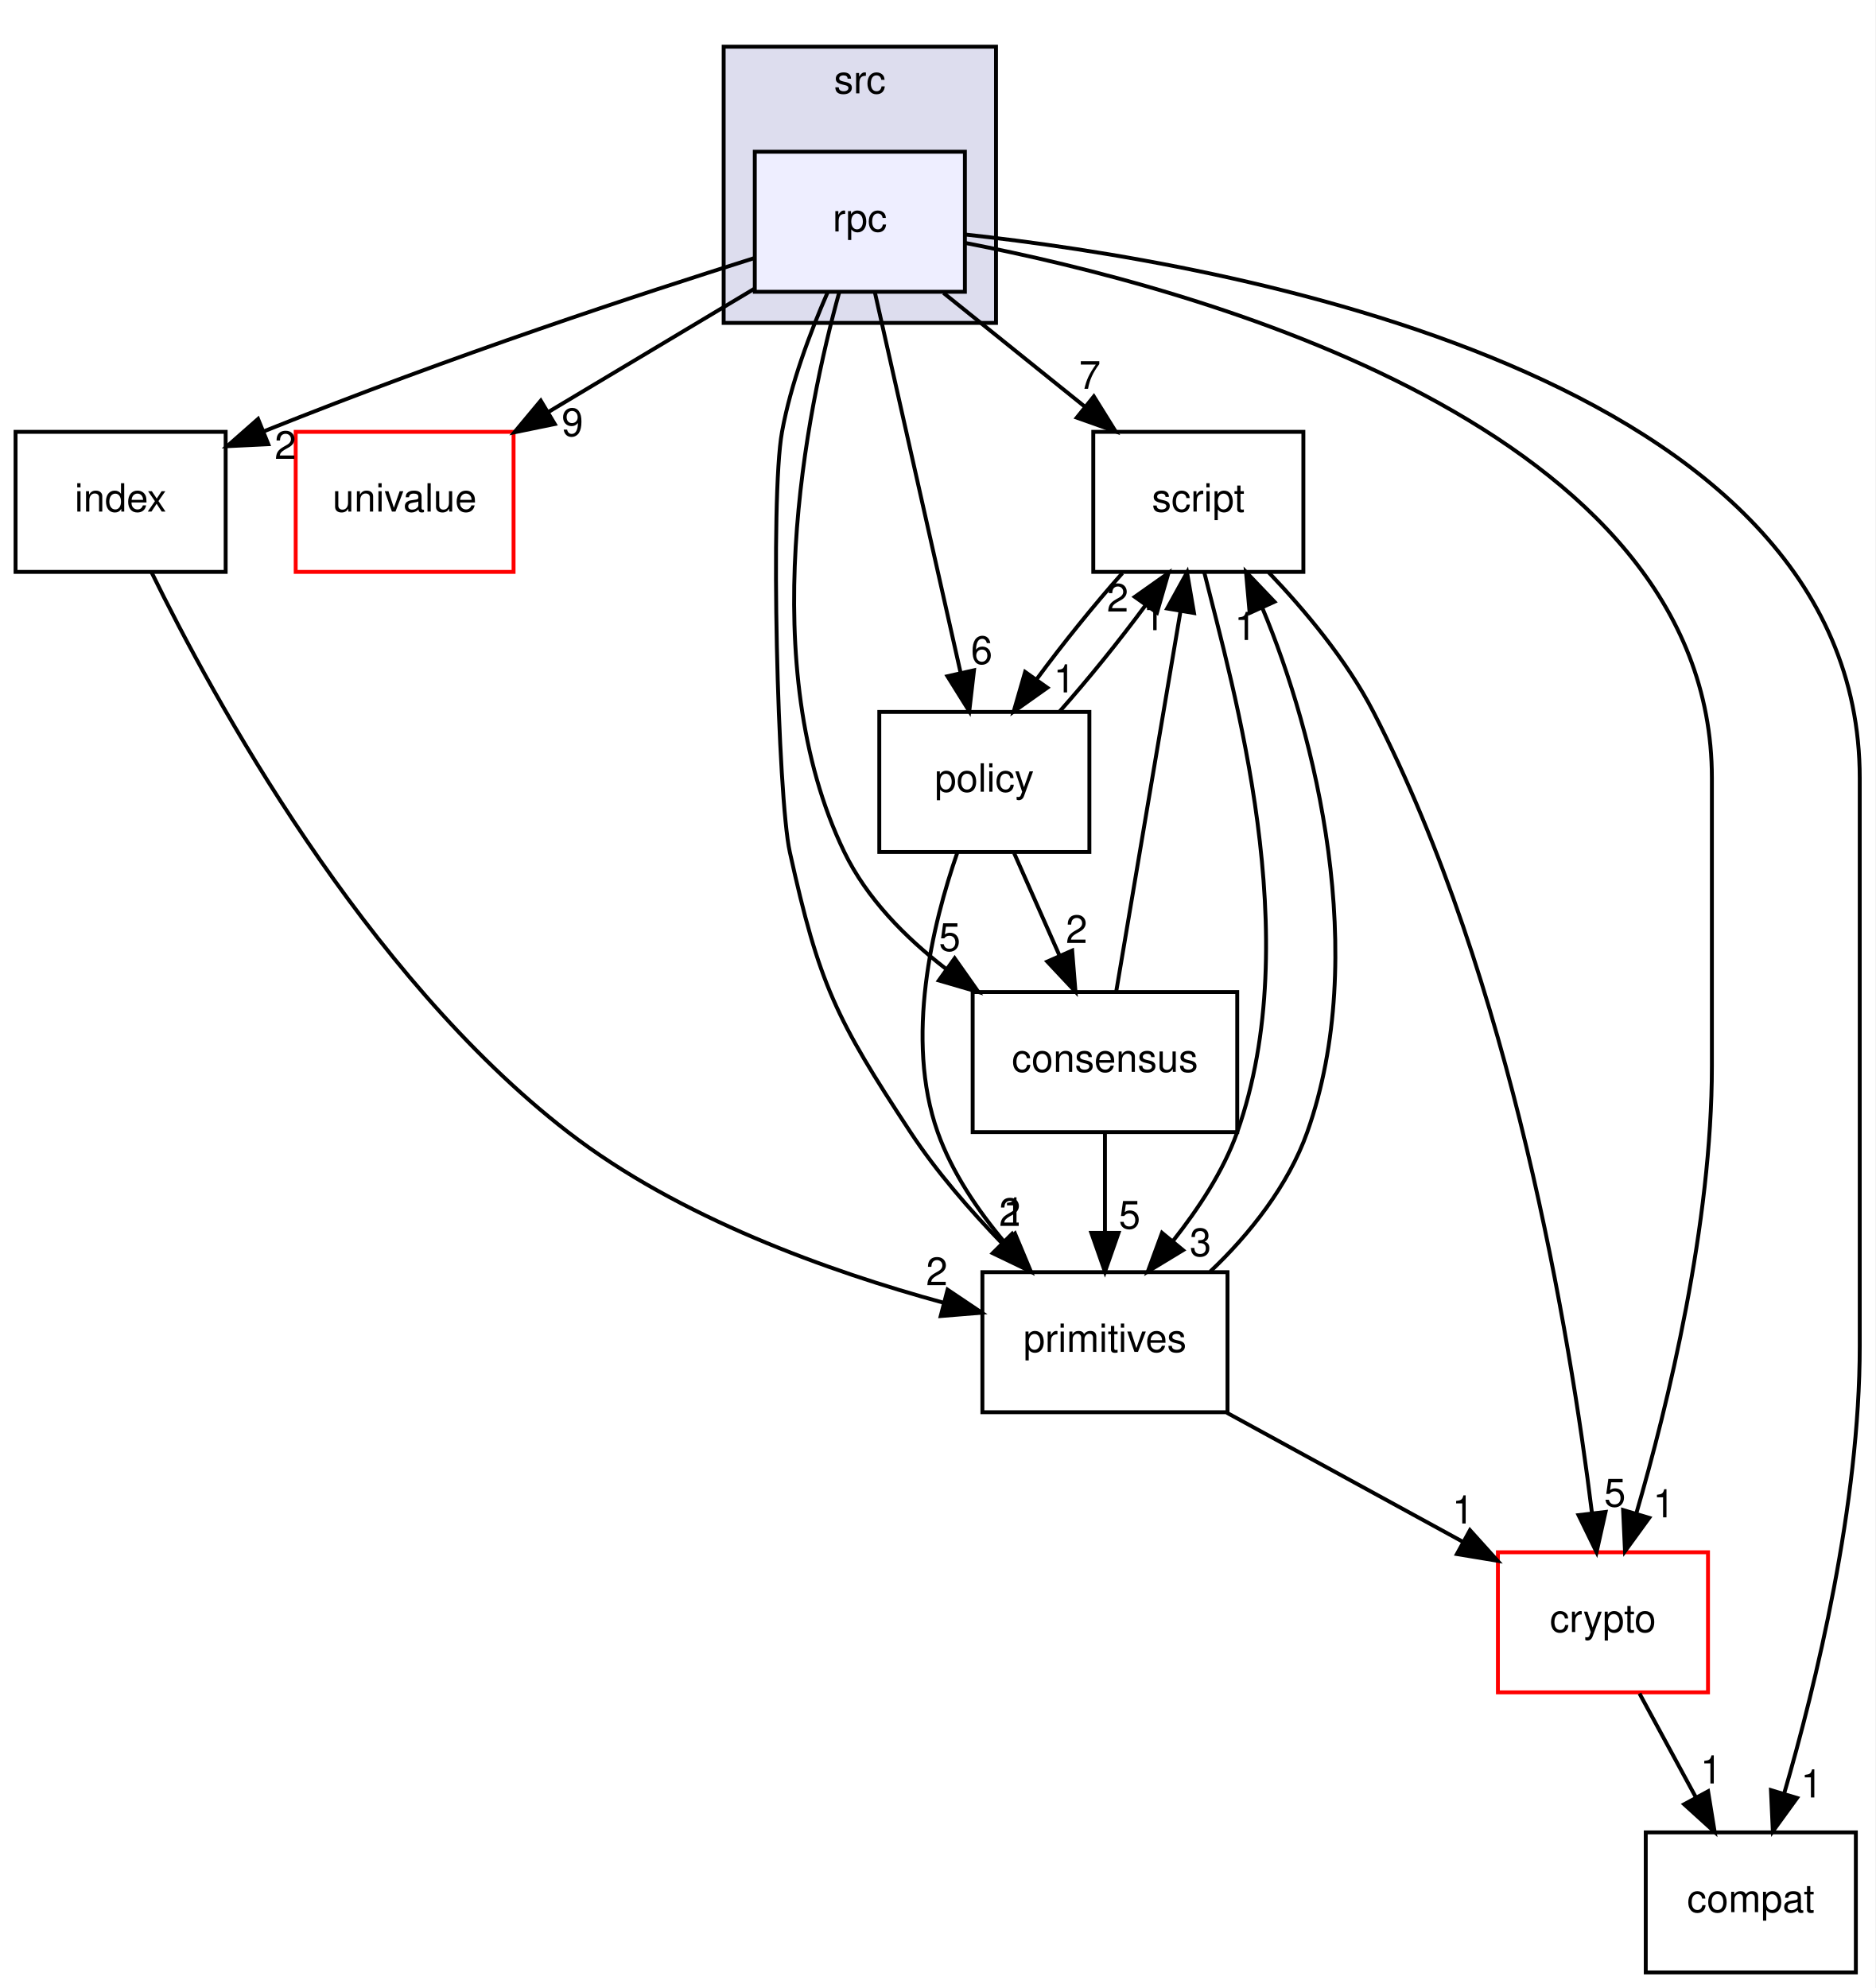
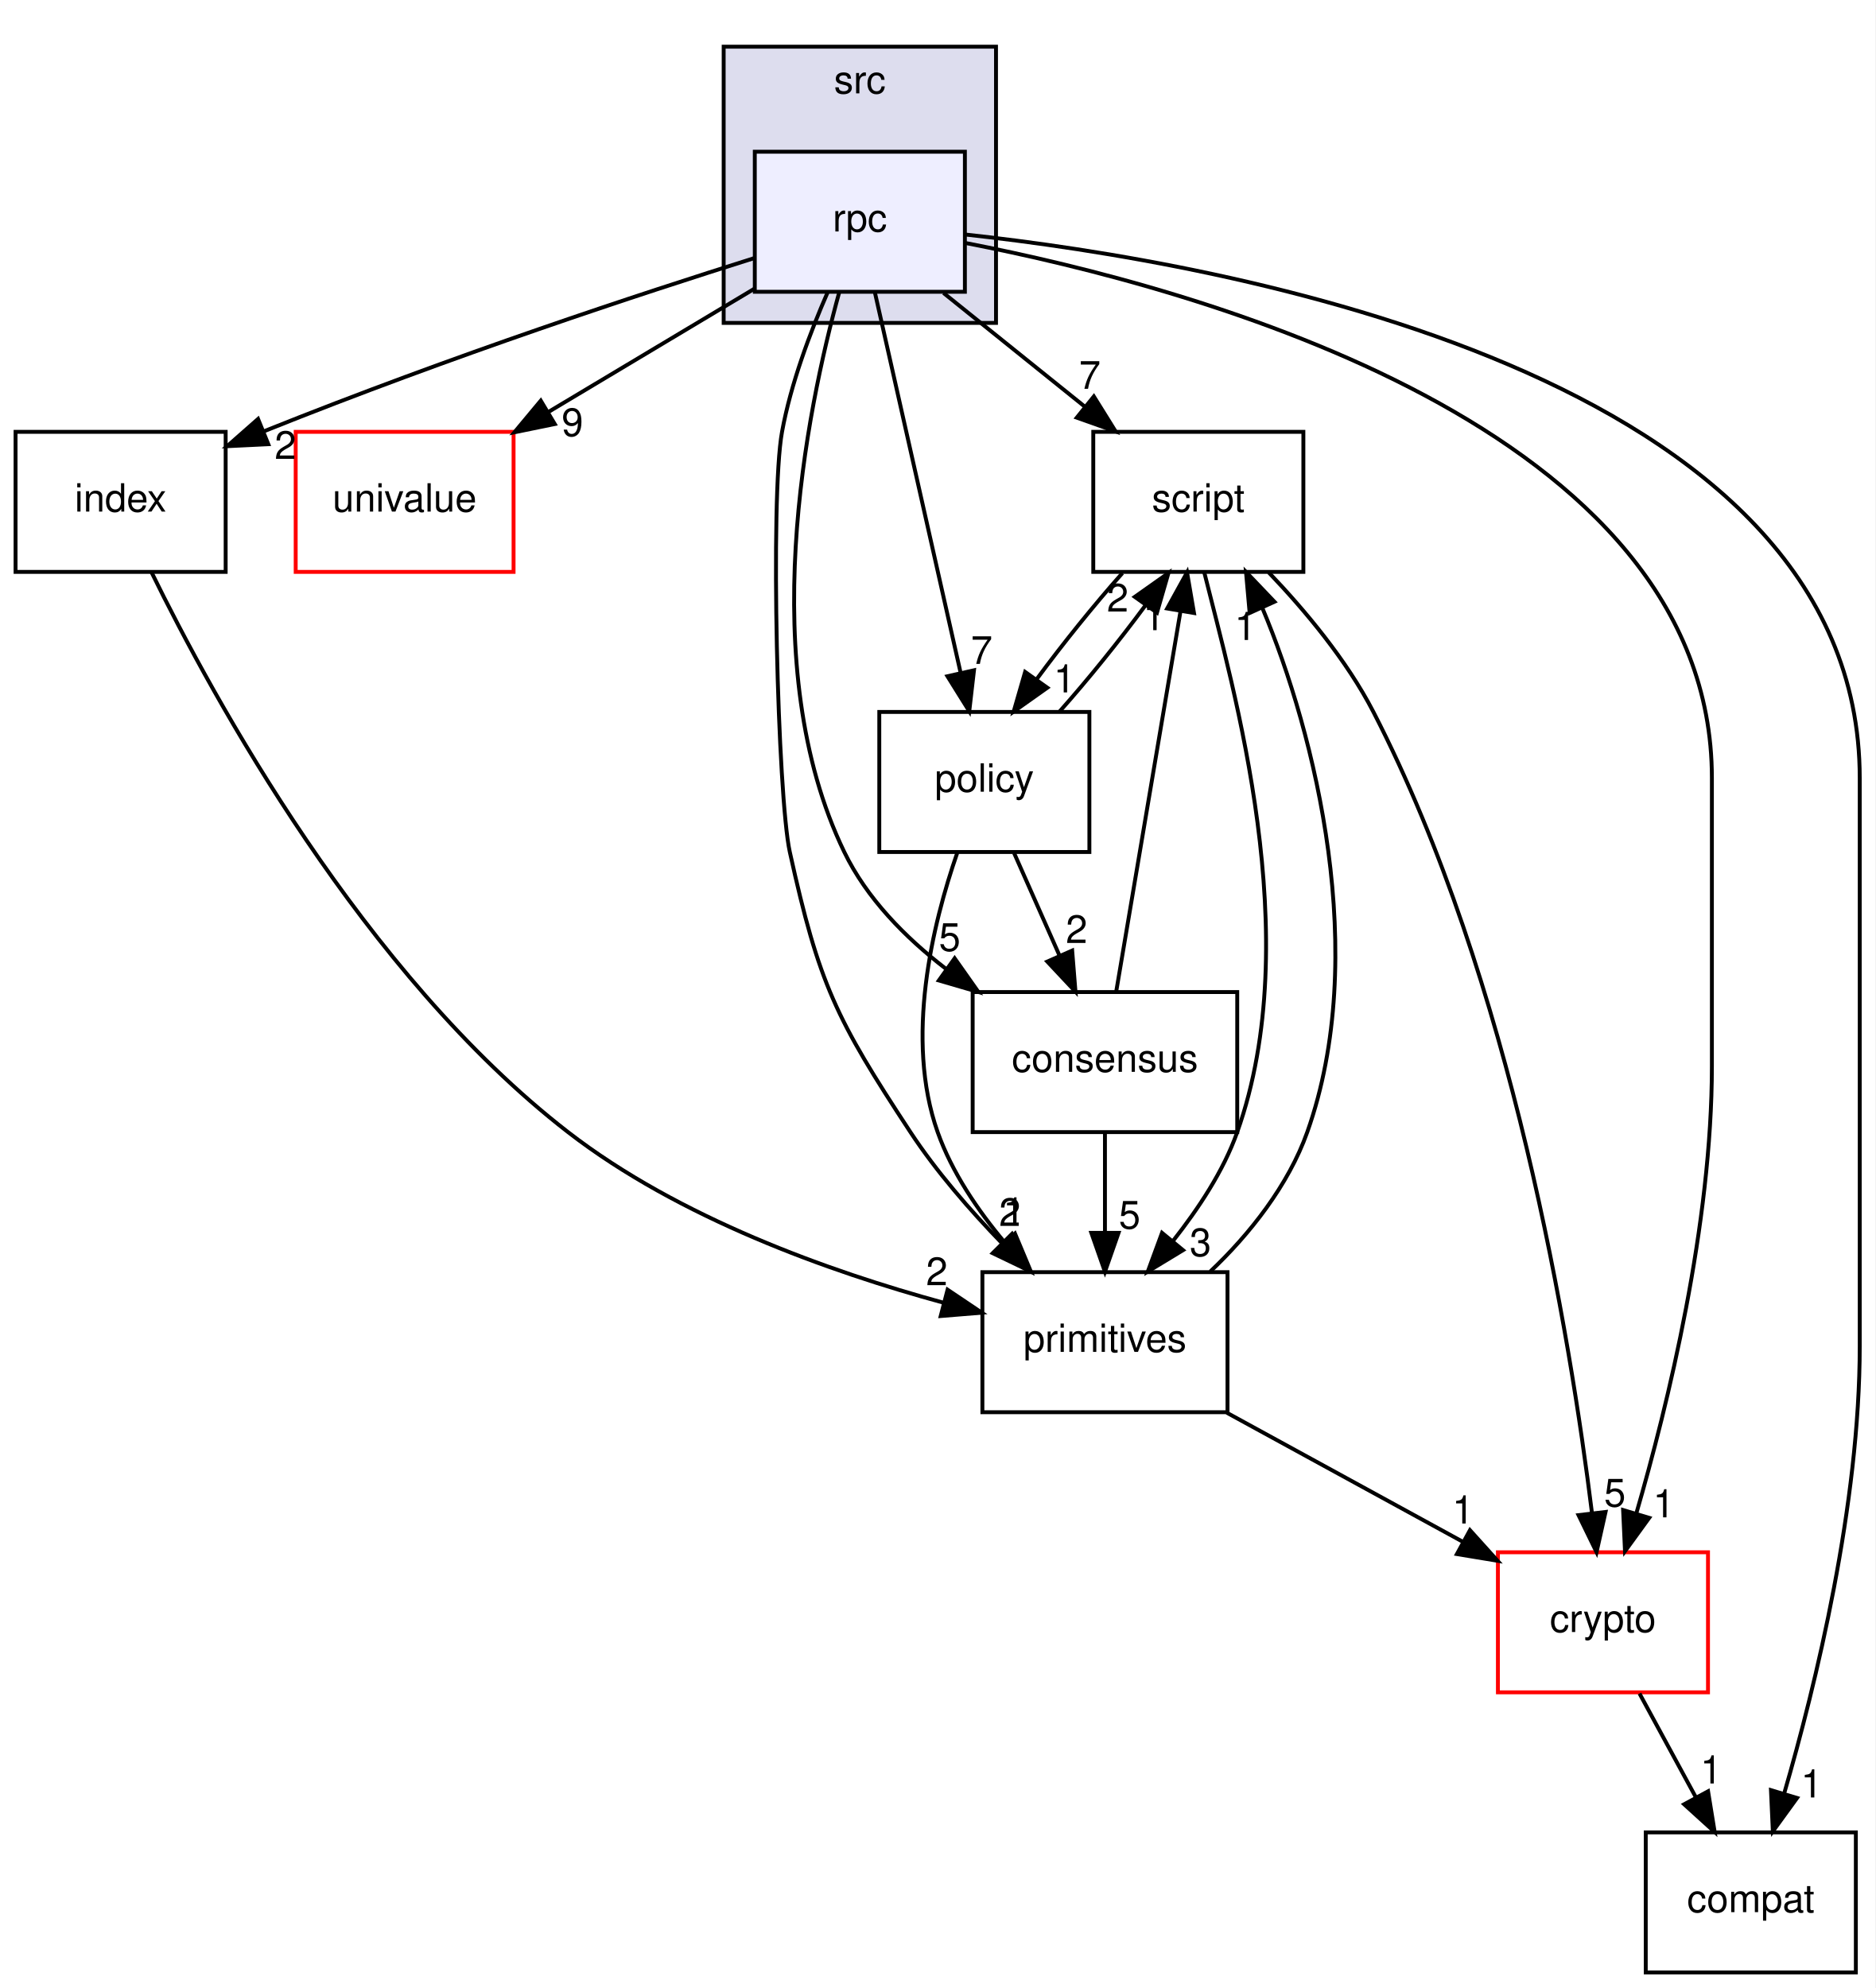
<svg xmlns="http://www.w3.org/2000/svg" xmlns:xlink="http://www.w3.org/1999/xlink" width="482pt" height="511pt" viewBox="0.00 0.00 482.00 511.00">
  <g id="graph0" class="graph" transform="scale(1 1) rotate(0) translate(4 507)">
    <polygon fill="white" stroke="none" points="-4,4 -4,-507 478,-507 478,4 -4,4" />
    <g id="clust1" class="cluster">
      <g id="a_clust1">
        <a xlink:href="dir_68267d1309a1af8e8297ef4c3efbcdba.html" target="_top" xlink:title="src">
          <polygon fill="#ddddee" stroke="black" points="182,-424 182,-495 252,-495 252,-424 182,-424" />
          <text text-anchor="middle" x="217" y="-483" font-family="Helvetica,sans-Serif" font-size="10.00">src</text>
        </a>
      </g>
    </g>
    <g id="node1" class="node">
      <g id="a_node1">
        <a xlink:href="dir_1d8fd1f10602b1b3ec6e7b702d4ec182.html" target="_top" xlink:title="rpc">
          <polygon fill="#eeeeff" stroke="black" points="244,-468 190,-468 190,-432 244,-432 244,-468" />
          <text text-anchor="middle" x="217" y="-447.5" font-family="Helvetica,sans-Serif" font-size="10.00">rpc</text>
        </a>
      </g>
    </g>
    <g id="node2" class="node">
      <g id="a_node2">
        <a xlink:href="dir_4261af1259721e3e39e0d2dd7354b511.html" target="_top" xlink:title="crypto">
          <polygon fill="white" stroke="red" points="435,-108 381,-108 381,-72 435,-72 435,-108" />
          <text text-anchor="middle" x="408" y="-87.5" font-family="Helvetica,sans-Serif" font-size="10.00">crypto</text>
        </a>
      </g>
    </g>
    <g id="edge6" class="edge">
      <path fill="none" stroke="black" d="M244.294,-444.513C303.001,-433.141 436,-397.401 436,-307 436,-307 436,-307 436,-233 436,-192.27 424.774,-146.189 416.539,-117.862" />
      <polygon fill="black" stroke="black" points="419.889,-116.847 413.666,-108.272 413.183,-118.856 419.889,-116.847" />
      <g id="a_edge6-headlabel">
        <a xlink:href="dir_000013_000008.html" target="_top" xlink:title="1">
          <text text-anchor="middle" x="423.64" y="-116.976" font-family="Helvetica,sans-Serif" font-size="10.00">1</text>
        </a>
      </g>
    </g>
    <g id="node3" class="node">
      <g id="a_node3">
        <a xlink:href="dir_6330efc4ea07ccf3cc823ae31c630b06.html" target="_top" xlink:title="univalue">
          <polygon fill="white" stroke="red" points="128,-396 72,-396 72,-360 128,-360 128,-396" />
          <text text-anchor="middle" x="100" y="-375.5" font-family="Helvetica,sans-Serif" font-size="10.00">univalue</text>
        </a>
      </g>
    </g>
    <g id="edge7" class="edge">
      <path fill="none" stroke="black" d="M189.864,-432.765C174.113,-423.341 154.055,-411.341 136.887,-401.069" />
      <polygon fill="black" stroke="black" points="138.589,-398.009 128.211,-395.878 134.995,-404.016 138.589,-398.009" />
      <g id="a_edge7-headlabel">
        <a xlink:href="dir_000013_000027.html" target="_top" xlink:title="9">
          <text text-anchor="middle" x="143.131" y="-394.918" font-family="Helvetica,sans-Serif" font-size="10.00">9</text>
        </a>
      </g>
    </g>
    <g id="node4" class="node">
      <g id="a_node4">
        <a xlink:href="dir_fe414d616bd0c4668e6515f48824338f.html" target="_top" xlink:title="script">
          <polygon fill="none" stroke="black" points="331,-396 277,-396 277,-360 331,-360 331,-396" />
          <text text-anchor="middle" x="304" y="-375.5" font-family="Helvetica,sans-Serif" font-size="10.00">script</text>
        </a>
      </g>
    </g>
    <g id="edge8" class="edge">
      <path fill="none" stroke="black" d="M238.506,-431.697C249.463,-422.881 262.946,-412.032 274.825,-402.474" />
      <polygon fill="black" stroke="black" points="277.145,-405.1 282.742,-396.104 272.756,-399.646 277.145,-405.1" />
      <g id="a_edge8-headlabel">
        <a xlink:href="dir_000013_000017.html" target="_top" xlink:title="7">
          <text text-anchor="middle" x="276.124" y="-407.066" font-family="Helvetica,sans-Serif" font-size="10.00">7</text>
        </a>
      </g>
    </g>
    <g id="node5" class="node">
      <g id="a_node5">
        <a xlink:href="dir_e0d9a1a8dc7b58b67a018a0424bd8033.html" target="_top" xlink:title="compat">
          <polygon fill="none" stroke="black" points="473,-36 419,-36 419,-0 473,-0 473,-36" />
          <text text-anchor="middle" x="446" y="-15.5" font-family="Helvetica,sans-Serif" font-size="10.00">compat</text>
        </a>
      </g>
    </g>
    <g id="edge9" class="edge">
      <path fill="none" stroke="black" d="M244.018,-446.728C310.002,-439.556 474,-411.245 474,-307 474,-307 474,-307 474,-161 474,-120.27 462.774,-74.189 454.539,-45.862" />
      <polygon fill="black" stroke="black" points="457.889,-44.847 451.666,-36.272 451.183,-46.856 457.889,-44.847" />
      <g id="a_edge9-headlabel">
        <a xlink:href="dir_000013_000005.html" target="_top" xlink:title="1">
          <text text-anchor="middle" x="461.64" y="-44.976" font-family="Helvetica,sans-Serif" font-size="10.00">1</text>
        </a>
      </g>
    </g>
    <g id="node6" class="node">
      <g id="a_node6">
        <a xlink:href="dir_19ac67bde96fa7098d9c89fb8e36db69.html" target="_top" xlink:title="index">
          <polygon fill="none" stroke="black" points="54,-396 0,-396 0,-360 54,-360 54,-396" />
          <text text-anchor="middle" x="27" y="-375.5" font-family="Helvetica,sans-Serif" font-size="10.00">index</text>
        </a>
      </g>
    </g>
    <g id="edge10" class="edge">
      <path fill="none" stroke="black" d="M189.962,-440.688C160.826,-431.516 112.984,-415.839 63.884,-396.162" />
      <polygon fill="black" stroke="black" points="64.962,-392.823 54.379,-392.309 62.331,-399.31 64.962,-392.823" />
      <g id="a_edge10-headlabel">
        <a xlink:href="dir_000013_000010.html" target="_top" xlink:title="2">
          <text text-anchor="middle" x="69.36" y="-389.042" font-family="Helvetica,sans-Serif" font-size="10.00">2</text>
        </a>
      </g>
    </g>
    <g id="node7" class="node">
      <g id="a_node7">
        <a xlink:href="dir_bbf56bce9985720f86fc476f3812db24.html" target="_top" xlink:title="primitives">
          <polygon fill="none" stroke="black" points="311.5,-180 248.5,-180 248.5,-144 311.5,-144 311.5,-180" />
          <text text-anchor="middle" x="280" y="-159.5" font-family="Helvetica,sans-Serif" font-size="10.00">primitives</text>
        </a>
      </g>
    </g>
    <g id="edge11" class="edge">
      <path fill="none" stroke="black" d="M208.694,-431.788C204.259,-421.634 199.259,-408.384 197,-396 193.896,-378.983 195.901,-302.046 199,-288 206.507,-253.978 210.865,-245.115 230,-216 236.663,-205.862 245.351,-195.881 253.612,-187.363" />
      <polygon fill="black" stroke="black" points="256.096,-189.829 260.7,-180.287 251.15,-184.875 256.096,-189.829" />
      <g id="a_edge11-headlabel">
        <a xlink:href="dir_000013_000015.html" target="_top" xlink:title="2">
          <text text-anchor="middle" x="255.558" y="-191.878" font-family="Helvetica,sans-Serif" font-size="10.00">2</text>
        </a>
      </g>
    </g>
    <g id="node8" class="node">
      <g id="a_node8">
        <a xlink:href="dir_dee301ab18d354d094fb7852349ef839.html" target="_top" xlink:title="consensus">
          <polygon fill="none" stroke="black" points="314,-252 246,-252 246,-216 314,-216 314,-252" />
          <text text-anchor="middle" x="280" y="-231.5" font-family="Helvetica,sans-Serif" font-size="10.00">consensus</text>
        </a>
      </g>
    </g>
    <g id="edge12" class="edge">
      <path fill="none" stroke="black" d="M211.725,-431.949C203.27,-401.342 189.856,-335.818 213,-288 218.761,-276.097 228.637,-266.056 239.062,-258.024" />
      <polygon fill="black" stroke="black" points="241.37,-260.676 247.473,-252.016 237.301,-254.98 241.37,-260.676" />
      <g id="a_edge12-headlabel">
        <a xlink:href="dir_000013_000007.html" target="_top" xlink:title="5">
          <text text-anchor="middle" x="240.096" y="-262.576" font-family="Helvetica,sans-Serif" font-size="10.00">5</text>
        </a>
      </g>
    </g>
    <g id="node9" class="node">
      <g id="a_node9">
        <a xlink:href="dir_f9a362818448b8ef6661813ae65d7e79.html" target="_top" xlink:title="policy">
          <polygon fill="none" stroke="black" points="276,-324 222,-324 222,-288 276,-288 276,-324" />
          <text text-anchor="middle" x="249" y="-303.5" font-family="Helvetica,sans-Serif" font-size="10.00">policy</text>
        </a>
      </g>
    </g>
    <g id="edge13" class="edge">
      <path fill="none" stroke="black" d="M220.86,-431.871C226.338,-407.564 236.421,-362.819 242.913,-334.013" />
      <polygon fill="black" stroke="black" points="246.342,-334.714 245.126,-324.189 239.514,-333.175 246.342,-334.714" />
      <g id="a_edge13-headlabel">
-         <a xlink:href="dir_000013_000014.html" target="_top" xlink:title="6">
-           <text text-anchor="middle" x="248.322" y="-336.345" font-family="Helvetica,sans-Serif" font-size="10.00">6</text>
+         <a xlink:href="dir_000013_000014.html" target="_top" xlink:title="7">
+           <text text-anchor="middle" x="248.322" y="-336.345" font-family="Helvetica,sans-Serif" font-size="10.00">7</text>
        </a>
      </g>
    </g>
    <g id="edge1" class="edge">
      <path fill="none" stroke="black" d="M417.393,-71.697C421.765,-63.644 427.057,-53.895 431.895,-44.982" />
      <polygon fill="black" stroke="black" points="435.02,-46.563 436.715,-36.104 428.868,-43.223 435.02,-46.563" />
      <g id="a_edge1-headlabel">
        <a xlink:href="dir_000008_000005.html" target="_top" xlink:title="1">
          <text text-anchor="middle" x="435.8" y="-48.576" font-family="Helvetica,sans-Serif" font-size="10.00">1</text>
        </a>
      </g>
    </g>
    <g id="edge2" class="edge">
      <path fill="none" stroke="black" d="M322.084,-359.87C331.37,-350.154 342.142,-337.304 349,-324 384.592,-254.957 399.619,-163.124 405.169,-118.152" />
      <polygon fill="black" stroke="black" points="408.668,-118.362 406.355,-108.022 401.716,-117.548 408.668,-118.362" />
      <g id="a_edge2-headlabel">
        <a xlink:href="dir_000017_000008.html" target="_top" xlink:title="5">
          <text text-anchor="middle" x="411.07" y="-119.762" font-family="Helvetica,sans-Serif" font-size="10.00">5</text>
        </a>
      </g>
    </g>
    <g id="edge3" class="edge">
      <path fill="none" stroke="black" d="M305.498,-359.991C312.951,-329.997 331.78,-266.135 314,-216 310.414,-205.888 303.985,-196.299 297.572,-188.128" />
      <polygon fill="black" stroke="black" points="300.072,-185.658 291.013,-180.163 294.668,-190.108 300.072,-185.658" />
      <g id="a_edge3-headlabel">
        <a xlink:href="dir_000017_000015.html" target="_top" xlink:title="3">
          <text text-anchor="middle" x="304.549" y="-184.128" font-family="Helvetica,sans-Serif" font-size="10.00">3</text>
        </a>
      </g>
    </g>
    <g id="edge4" class="edge">
      <path fill="none" stroke="black" d="M284.489,-359.697C277.18,-351.474 269.129,-341.483 262.453,-332.421" />
      <polygon fill="black" stroke="black" points="265.189,-330.229 256.544,-324.104 259.483,-334.283 265.189,-330.229" />
      <g id="a_edge4-headlabel">
        <a xlink:href="dir_000017_000014.html" target="_top" xlink:title="1">
          <text text-anchor="middle" x="269.586" y="-329.014" font-family="Helvetica,sans-Serif" font-size="10.00">1</text>
        </a>
      </g>
    </g>
    <g id="edge5" class="edge">
      <path fill="none" stroke="black" d="M34.941,-359.919C50.832,-327.478 89.572,-256.574 142,-216 170.505,-193.94 209.267,-180.134 238.453,-172.164" />
      <polygon fill="black" stroke="black" points="239.551,-175.494 248.345,-169.584 237.785,-168.721 239.551,-175.494" />
      <g id="a_edge5-headlabel">
        <a xlink:href="dir_000010_000015.html" target="_top" xlink:title="2">
          <text text-anchor="middle" x="236.79" y="-176.649" font-family="Helvetica,sans-Serif" font-size="10.00">2</text>
        </a>
      </g>
    </g>
    <g id="edge14" class="edge">
      <path fill="none" stroke="black" d="M311.312,-143.876C329.63,-133.858 352.832,-121.17 371.915,-110.734" />
      <polygon fill="black" stroke="black" points="373.819,-113.682 380.913,-105.813 370.46,-107.54 373.819,-113.682" />
      <g id="a_edge14-headlabel">
        <a xlink:href="dir_000015_000008.html" target="_top" xlink:title="1">
          <text text-anchor="middle" x="372.027" y="-115.398" font-family="Helvetica,sans-Serif" font-size="10.00">1</text>
        </a>
      </g>
    </g>
    <g id="edge15" class="edge">
      <path fill="none" stroke="black" d="M307.065,-180.163C317.176,-189.7 327.168,-202.376 332,-216 348.113,-261.435 334.159,-318.144 320.464,-350.701" />
      <polygon fill="black" stroke="black" points="317.194,-349.438 316.255,-359.991 323.57,-352.326 317.194,-349.438" />
      <g id="a_edge15-headlabel">
        <a xlink:href="dir_000015_000017.html" target="_top" xlink:title="1">
          <text text-anchor="middle" x="316.091" y="-342.492" font-family="Helvetica,sans-Serif" font-size="10.00">1</text>
        </a>
      </g>
    </g>
    <g id="edge16" class="edge">
      <path fill="none" stroke="black" d="M282.905,-252.189C287.001,-276.424 294.516,-320.888 299.382,-349.679" />
      <polygon fill="black" stroke="black" points="295.987,-350.595 301.105,-359.871 302.89,-349.428 295.987,-350.595" />
      <g id="a_edge16-headlabel">
        <a xlink:href="dir_000007_000017.html" target="_top" xlink:title="1">
          <text text-anchor="middle" x="292.589" y="-345.023" font-family="Helvetica,sans-Serif" font-size="10.00">1</text>
        </a>
      </g>
    </g>
    <g id="edge17" class="edge">
      <path fill="none" stroke="black" d="M280,-215.697C280,-207.983 280,-198.712 280,-190.112" />
      <polygon fill="black" stroke="black" points="283.5,-190.104 280,-180.104 276.5,-190.104 283.5,-190.104" />
      <g id="a_edge17-headlabel">
        <a xlink:href="dir_000007_000015.html" target="_top" xlink:title="5">
          <text text-anchor="middle" x="286.339" y="-191.199" font-family="Helvetica,sans-Serif" font-size="10.00">5</text>
        </a>
      </g>
    </g>
    <g id="edge18" class="edge">
      <path fill="none" stroke="black" d="M268.334,-324.104C275.631,-332.298 283.687,-342.282 290.385,-351.359" />
      <polygon fill="black" stroke="black" points="287.669,-353.58 296.32,-359.697 293.372,-349.52 287.669,-353.58" />
      <g id="a_edge18-headlabel">
        <a xlink:href="dir_000014_000017.html" target="_top" xlink:title="2">
          <text text-anchor="middle" x="283.271" y="-349.799" font-family="Helvetica,sans-Serif" font-size="10.00">2</text>
        </a>
      </g>
    </g>
    <g id="edge19" class="edge">
      <path fill="none" stroke="black" d="M242.037,-287.78C235.693,-269.484 228.506,-239.952 237,-216 240.662,-205.675 247.287,-195.896 254.257,-187.614" />
      <polygon fill="black" stroke="black" points="256.874,-189.938 260.961,-180.163 251.67,-185.256 256.874,-189.938" />
      <g id="a_edge19-headlabel">
        <a xlink:href="dir_000014_000015.html" target="_top" xlink:title="1">
          <text text-anchor="middle" x="256.58" y="-192.009" font-family="Helvetica,sans-Serif" font-size="10.00">1</text>
        </a>
      </g>
    </g>
    <g id="edge20" class="edge">
      <path fill="none" stroke="black" d="M256.663,-287.697C260.192,-279.728 264.456,-270.1 268.369,-261.264" />
      <polygon fill="black" stroke="black" points="271.576,-262.665 272.425,-252.104 265.176,-259.831 271.576,-262.665" />
      <g id="a_edge20-headlabel">
        <a xlink:href="dir_000014_000007.html" target="_top" xlink:title="2">
          <text text-anchor="middle" x="272.717" y="-264.602" font-family="Helvetica,sans-Serif" font-size="10.00">2</text>
        </a>
      </g>
    </g>
  </g>
</svg>
